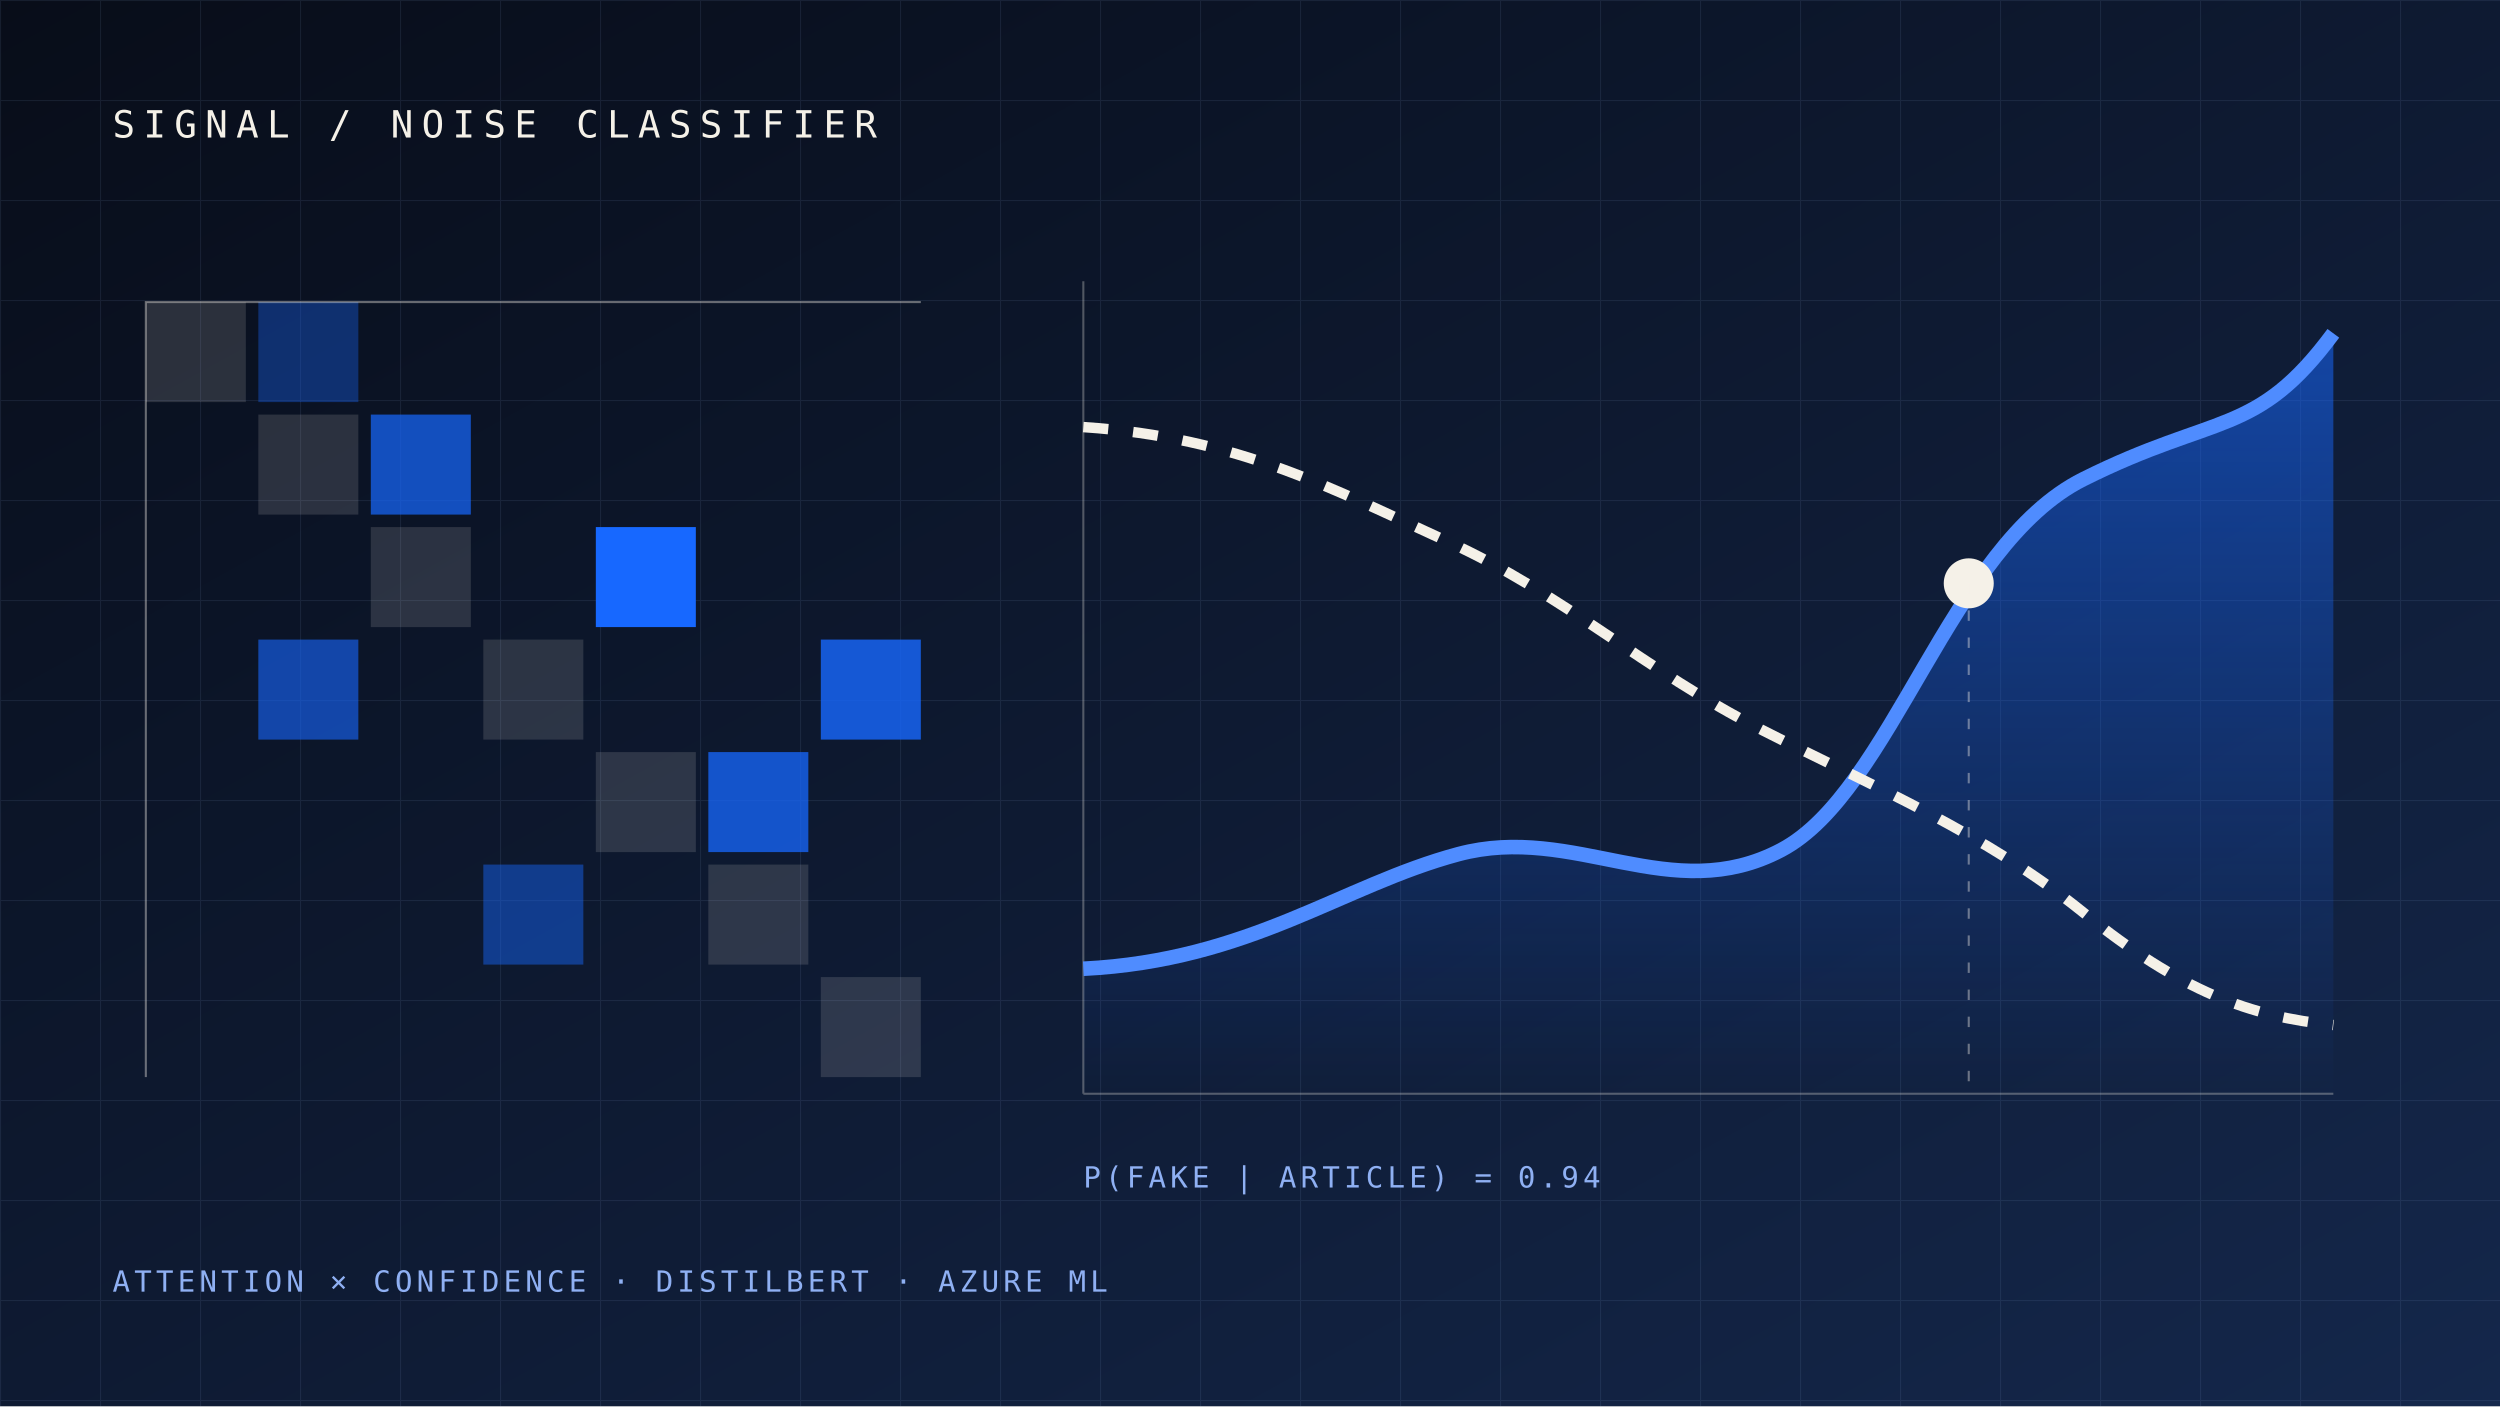
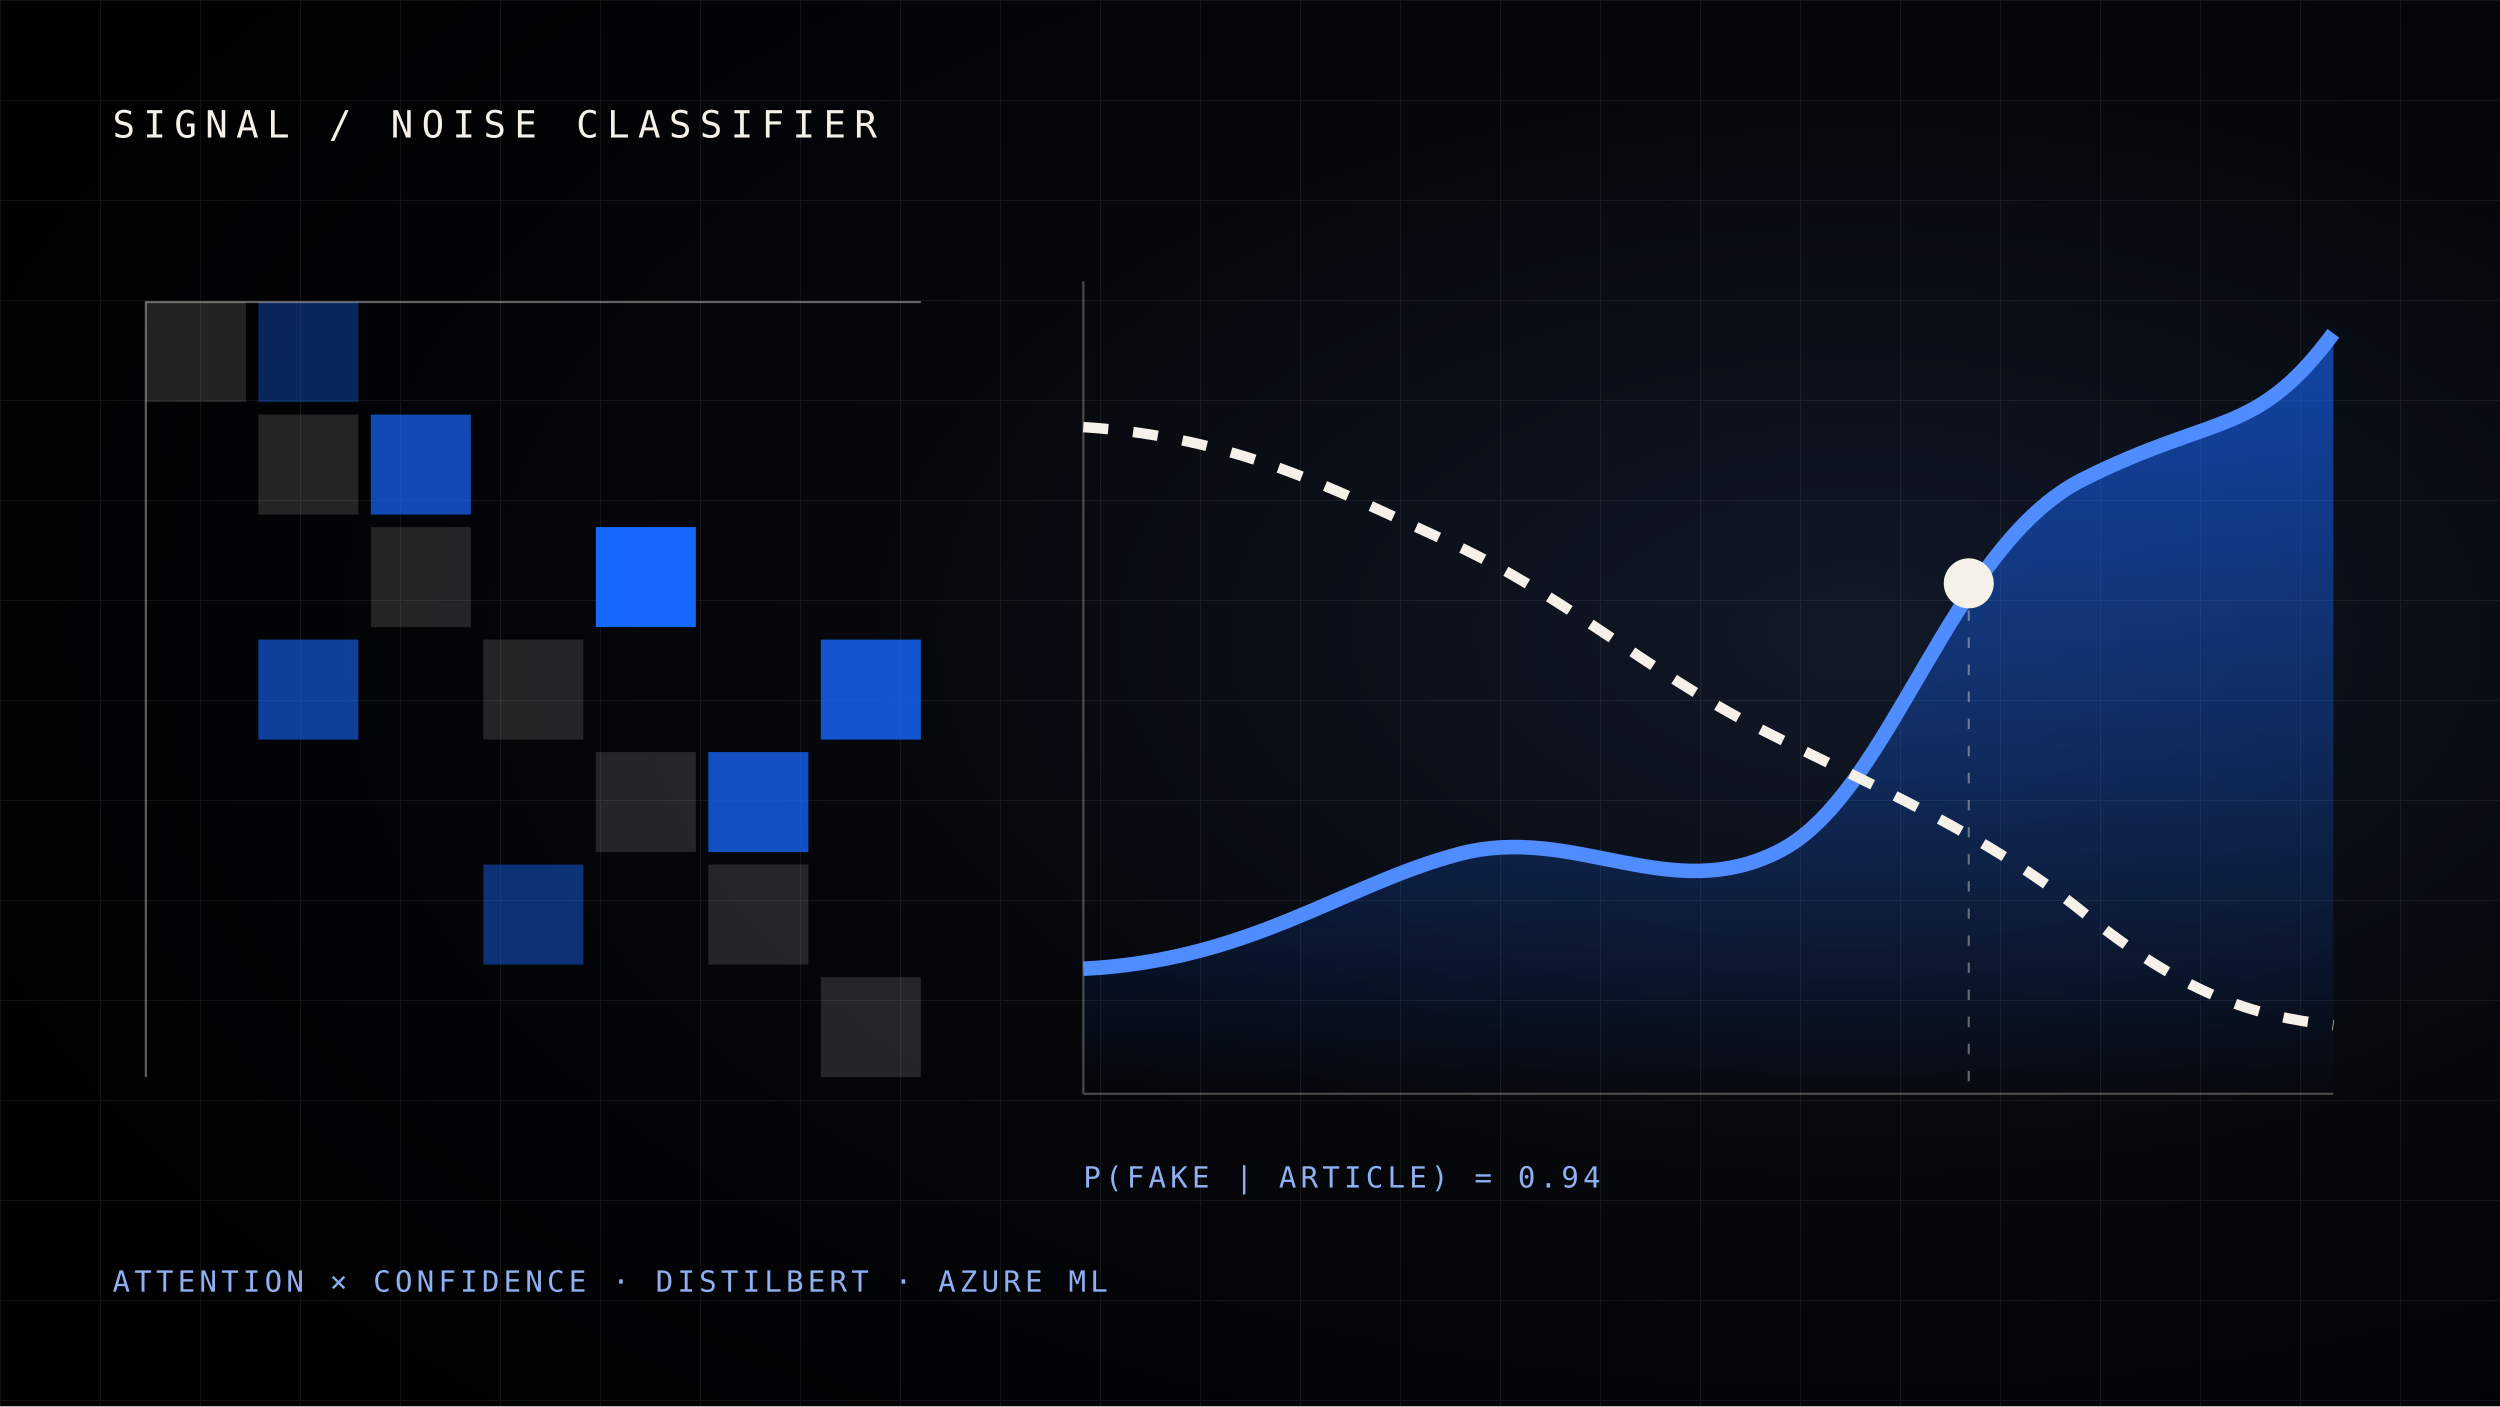
<svg xmlns="http://www.w3.org/2000/svg" viewBox="0 0 1200 675" role="img" aria-labelledby="title desc">
  <defs>
-     <linearGradient id="bg" x2="1" y2="1">
-       <stop stop-color="#080d19" />
-       <stop offset="1" stop-color="#14274b" />
-     </linearGradient>
+     <radialGradient id="bg" cx="74%" cy="45%" r="80%">
+       <stop stop-color="#111827" />
+       <stop offset=".5" stop-color="#05070b" />
+       <stop offset="1" stop-color="#000" />
+     </radialGradient>
    <linearGradient id="area" x1="0" y1="1" x2="0" y2="0">
      <stop stop-color="#1768ff" stop-opacity="0" />
-       <stop offset="1" stop-color="#1768ff" stop-opacity=".55" />
+       <stop offset="1" stop-color="#1768ff" stop-opacity=".62" />
    </linearGradient>
    <pattern id="grid" width="48" height="48" patternUnits="userSpaceOnUse">
-       <path d="M48 0H0V48" fill="none" stroke="#9ab7ef" stroke-opacity=".1" />
+       <path d="M48 0H0V48" fill="none" stroke="#fff" stroke-opacity=".07" />
    </pattern>
  </defs>
  <rect width="1200" height="675" fill="url(#bg)" />
  <rect width="1200" height="675" fill="url(#grid)" />
  <g transform="translate(70 145)">
    <g fill="#f5f1e8" opacity=".14">
      <rect width="48" height="48" />
      <rect x="54" y="54" width="48" height="48" />
      <rect x="108" y="108" width="48" height="48" />
      <rect x="162" y="162" width="48" height="48" />
      <rect x="216" y="216" width="48" height="48" />
      <rect x="270" y="270" width="48" height="48" />
      <rect x="324" y="324" width="48" height="48" />
    </g>
    <g fill="#1768ff">
      <rect x="54" width="48" height="48" opacity=".35" />
      <rect x="108" y="54" width="48" height="48" opacity=".7" />
      <rect x="216" y="108" width="48" height="48" />
      <rect x="54" y="162" width="48" height="48" opacity=".6" />
      <rect x="270" y="216" width="48" height="48" opacity=".75" />
      <rect x="162" y="270" width="48" height="48" opacity=".45" />
      <rect x="324" y="162" width="48" height="48" opacity=".8" />
    </g>
    <path d="M0 372V0h372" fill="none" stroke="#f5f1e8" stroke-opacity=".4" />
  </g>
  <g transform="translate(520 135)">
    <path d="M0 390H600M0 0V390" stroke="#f5f1e8" stroke-opacity=".3" />
    <path d="M0 330C80 326 124 290 180 275s102 26 155-2 81-146 145-178 83-20 120-70V390H0Z" fill="url(#area)" />
    <path d="M0 330C80 326 124 290 180 275s102 26 155-2 81-146 145-178 83-20 120-70" fill="none" stroke="#4f8cff" stroke-width="7" />
    <path d="M0 70c75 5 120 30 175 55s95 62 150 90 108 50 155 88 80 50 120 54" fill="none" stroke="#f5f1e8" stroke-width="5" stroke-dasharray="12 12" />
    <circle cx="425" cy="145" r="12" fill="#f5f1e8" />
    <path d="M425 145V390" stroke="#f5f1e8" stroke-opacity=".4" stroke-dasharray="5 8" />
  </g>
  <text x="54" y="66" fill="#f5f1e8" font-family="monospace" font-size="18" letter-spacing="4">SIGNAL / NOISE CLASSIFIER</text>
  <text x="520" y="570" fill="#8fb0f3" font-family="monospace" font-size="14" letter-spacing="2">P(FAKE | ARTICLE) = 0.94</text>
  <text x="54" y="620" fill="#8fb0f3" font-family="monospace" font-size="14" letter-spacing="2">ATTENTION × CONFIDENCE · DISTILBERT · AZURE ML</text>
</svg>
